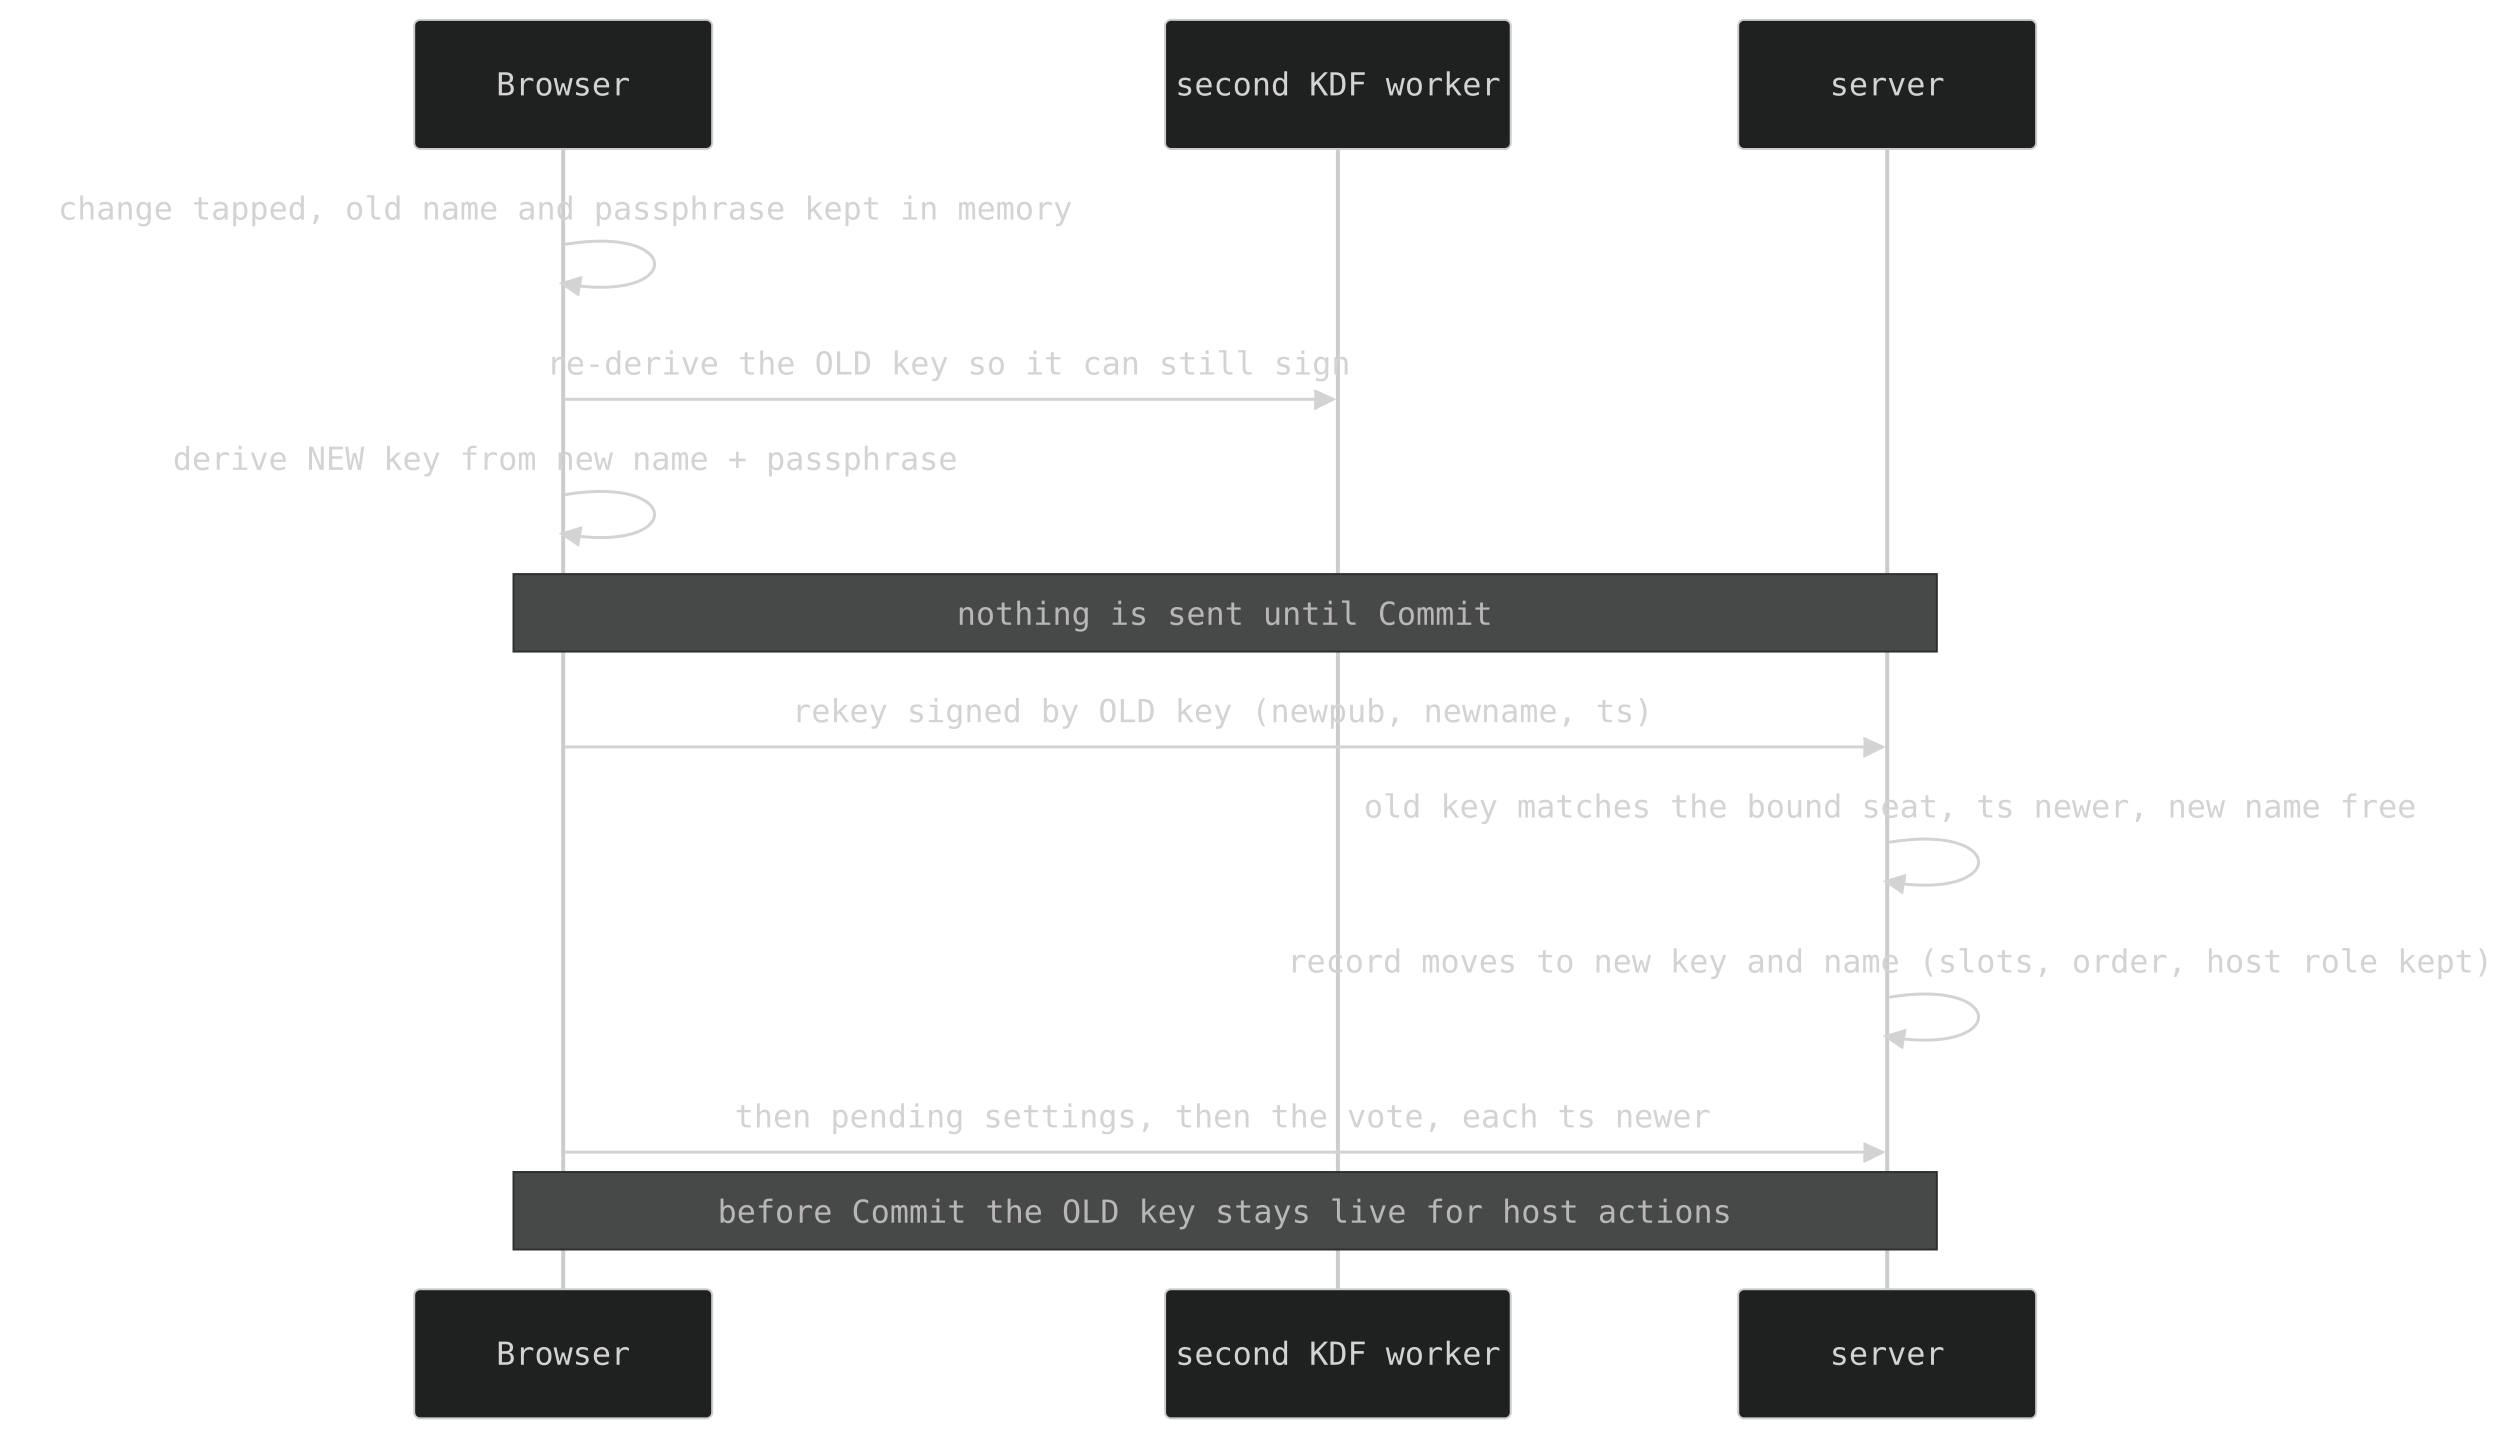
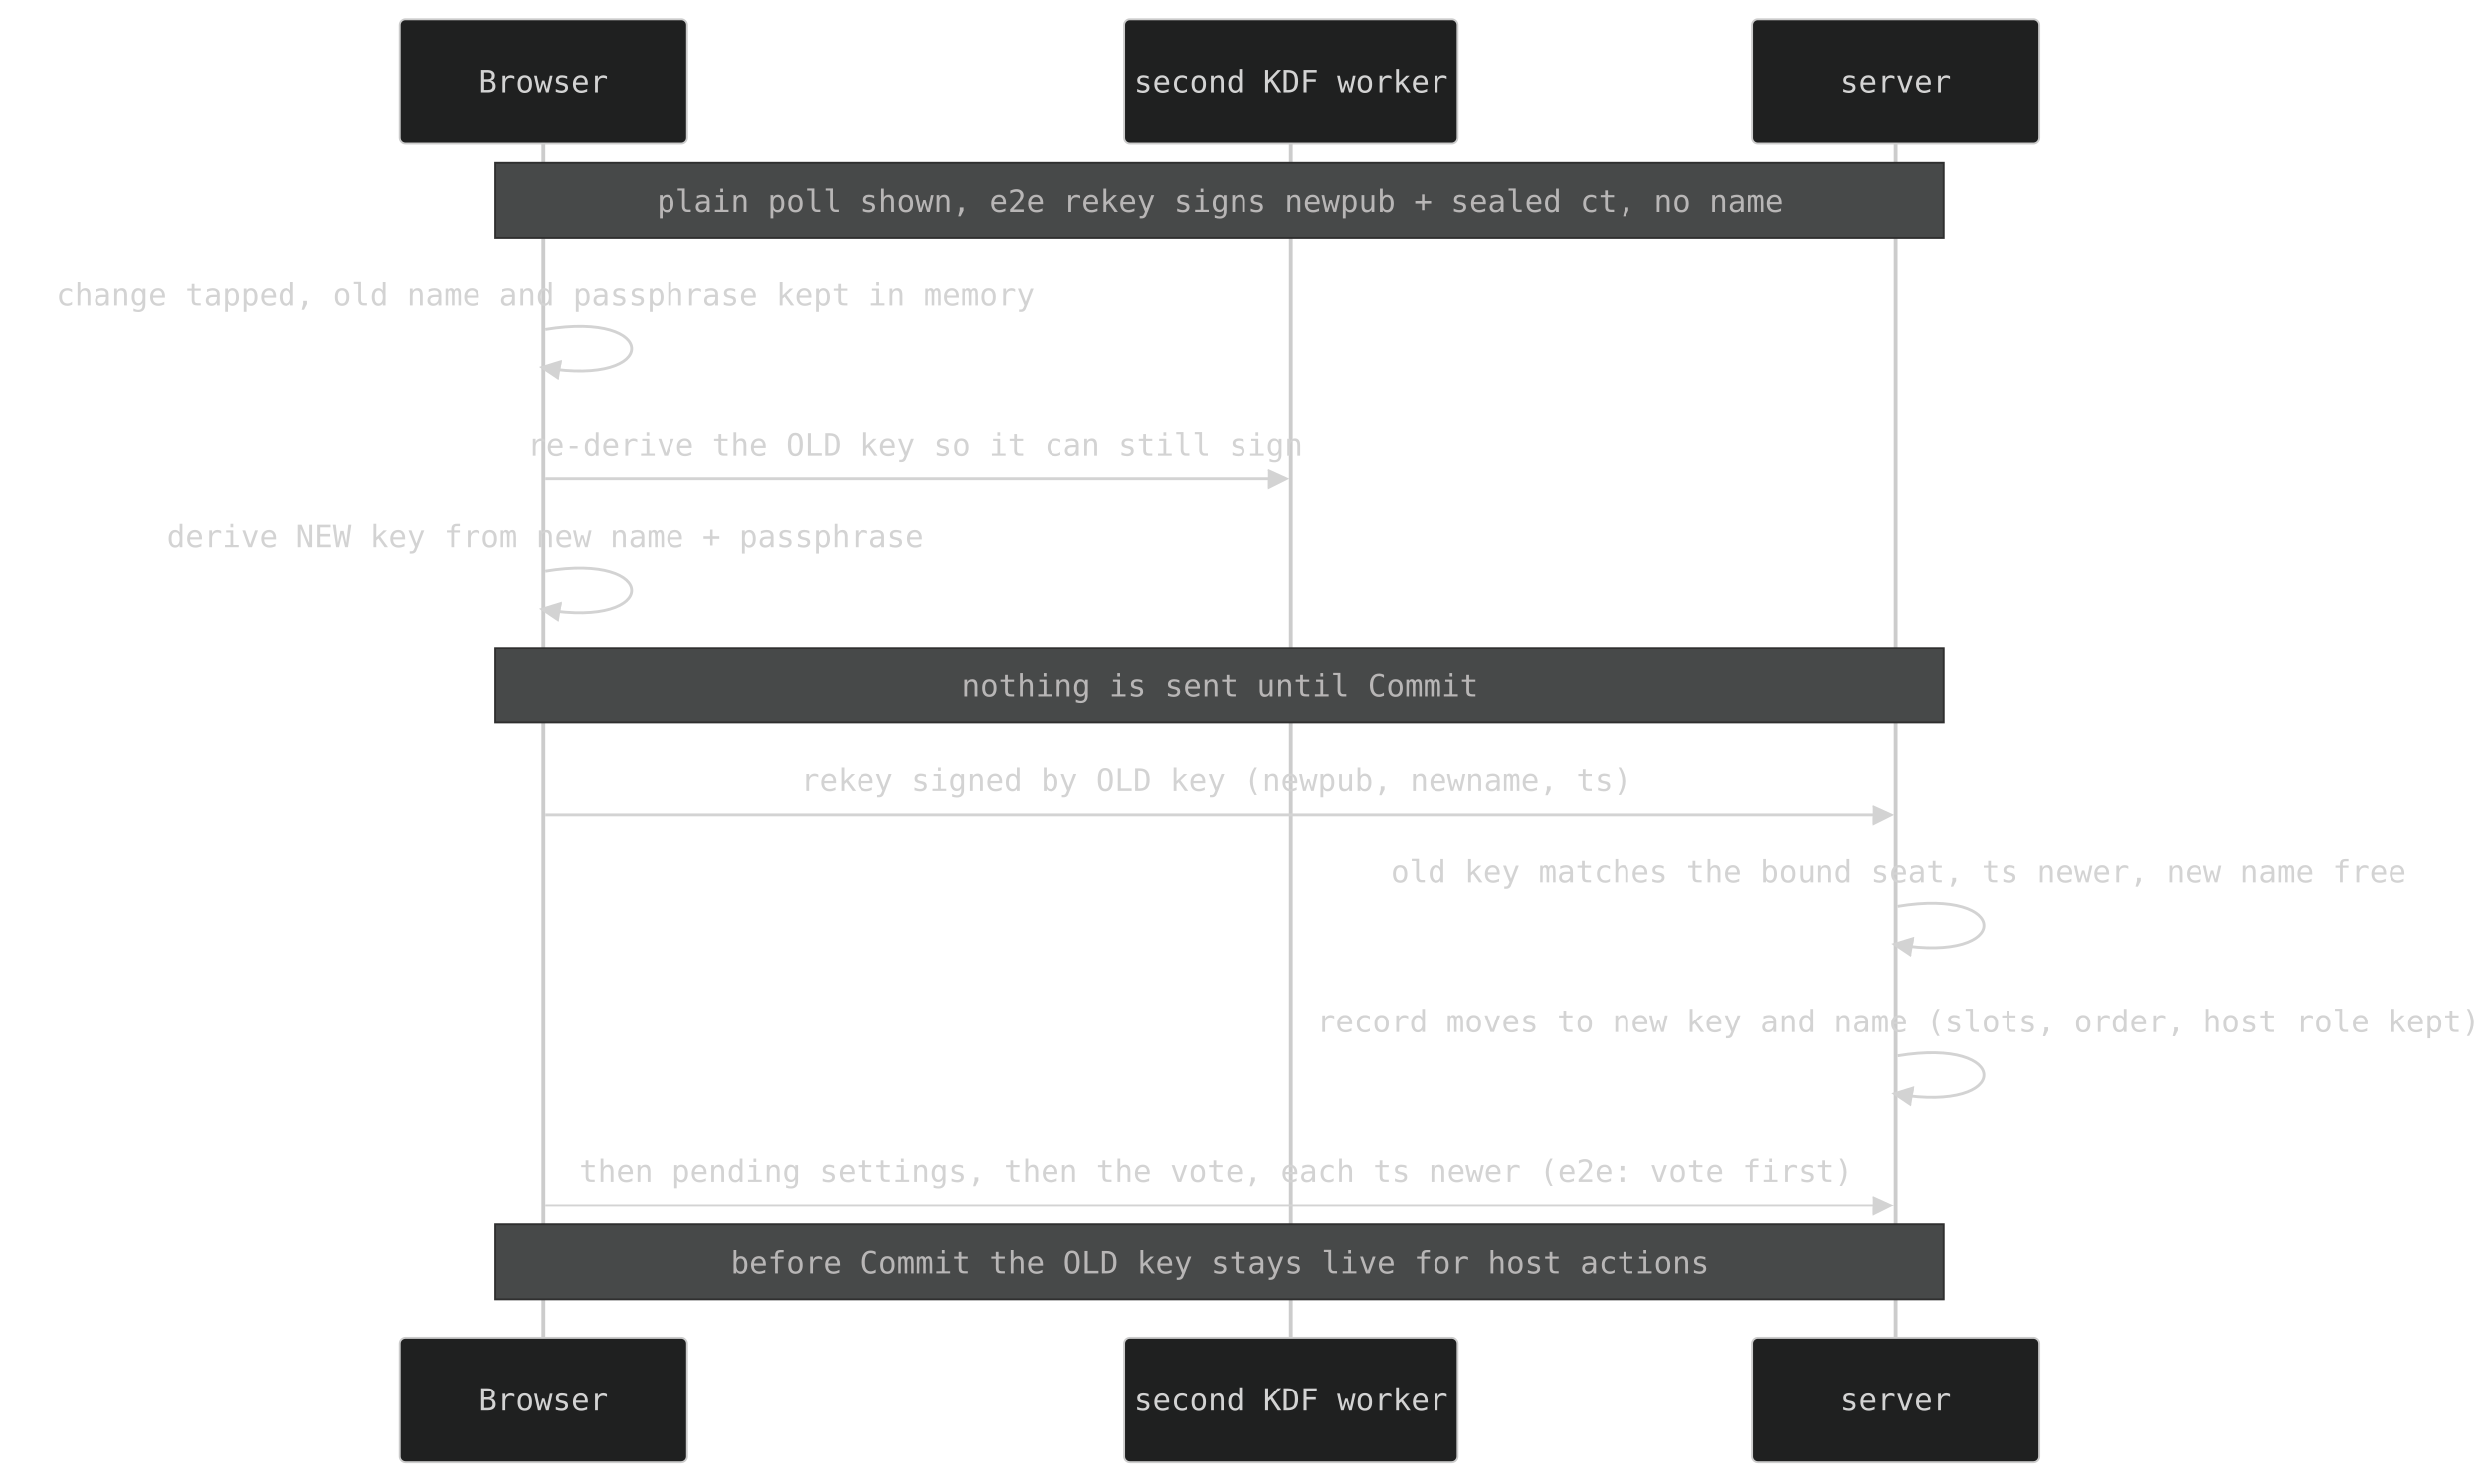
- <svg xmlns="http://www.w3.org/2000/svg" aria-roledescription="sequence" role="graphics-document document" viewBox="-208.5 -10 1258.5 725" style="max-width: 1258.5px;" width="100%" id="mrekey">
+ <svg xmlns="http://www.w3.org/2000/svg" aria-roledescription="sequence" role="graphics-document document" viewBox="-208.5 -10 1297.5 774" style="max-width: 1297.5px;" width="100%" id="mrekey">
  <g>
-     <rect class="actor actor-bottom" ry="3" rx="3" name="S" height="65" width="150" stroke="#666" fill="#eaeaea" y="639" x="666.5" />
-     <text style="text-anchor: middle; font-size: 16px; font-weight: 400;" class="actor actor-box" alignment-baseline="central" dominant-baseline="central" y="671.5" x="741.5">
-       <tspan dy="0" x="741.5">server</tspan>
+     <rect class="actor actor-bottom" ry="3" rx="3" name="S" height="65" width="150" stroke="#666" fill="#eaeaea" y="688" x="705.5" />
+     <text style="text-anchor: middle; font-size: 16px; font-weight: 400;" class="actor actor-box" alignment-baseline="central" dominant-baseline="central" y="720.5" x="780.5">
+       <tspan dy="0" x="780.5">server</tspan>
    </text>
  </g>
  <g>
-     <rect class="actor actor-bottom" ry="3" rx="3" name="K" height="65" width="174" stroke="#666" fill="#eaeaea" y="639" x="378" />
-     <text style="text-anchor: middle; font-size: 16px; font-weight: 400;" class="actor actor-box" alignment-baseline="central" dominant-baseline="central" y="671.5" x="465">
+     <rect class="actor actor-bottom" ry="3" rx="3" name="K" height="65" width="174" stroke="#666" fill="#eaeaea" y="688" x="378" />
+     <text style="text-anchor: middle; font-size: 16px; font-weight: 400;" class="actor actor-box" alignment-baseline="central" dominant-baseline="central" y="720.5" x="465">
      <tspan dy="0" x="465">second KDF worker</tspan>
    </text>
  </g>
  <g>
-     <rect class="actor actor-bottom" ry="3" rx="3" name="B" height="65" width="150" stroke="#666" fill="#eaeaea" y="639" x="0" />
-     <text style="text-anchor: middle; font-size: 16px; font-weight: 400;" class="actor actor-box" alignment-baseline="central" dominant-baseline="central" y="671.5" x="75">
+     <rect class="actor actor-bottom" ry="3" rx="3" name="B" height="65" width="150" stroke="#666" fill="#eaeaea" y="688" x="0" />
+     <text style="text-anchor: middle; font-size: 16px; font-weight: 400;" class="actor actor-box" alignment-baseline="central" dominant-baseline="central" y="720.5" x="75">
      <tspan dy="0" x="75">Browser</tspan>
    </text>
  </g>
  <g>
-     <line name="S" stroke="#999" stroke-width="0.5px" class="actor-line 200" y2="639" x2="741.5" y1="65" x1="741.5" id="actor11" />
-     <g id="root-11">
-       <rect class="actor actor-top" ry="3" rx="3" name="S" height="65" width="150" stroke="#666" fill="#eaeaea" y="0" x="666.5" />
-       <text style="text-anchor: middle; font-size: 16px; font-weight: 400;" class="actor actor-box" alignment-baseline="central" dominant-baseline="central" y="32.5" x="741.5">
-         <tspan dy="0" x="741.5">server</tspan>
+     <line name="S" stroke="#999" stroke-width="0.5px" class="actor-line 200" y2="688" x2="780.5" y1="65" x1="780.5" id="actor2" />
+     <g id="root-2">
+       <rect class="actor actor-top" ry="3" rx="3" name="S" height="65" width="150" stroke="#666" fill="#eaeaea" y="0" x="705.5" />
+       <text style="text-anchor: middle; font-size: 16px; font-weight: 400;" class="actor actor-box" alignment-baseline="central" dominant-baseline="central" y="32.5" x="780.5">
+         <tspan dy="0" x="780.5">server</tspan>
      </text>
    </g>
  </g>
  <g>
-     <line name="K" stroke="#999" stroke-width="0.5px" class="actor-line 200" y2="639" x2="465" y1="65" x1="465" id="actor10" />
-     <g id="root-10">
+     <line name="K" stroke="#999" stroke-width="0.5px" class="actor-line 200" y2="688" x2="465" y1="65" x1="465" id="actor1" />
+     <g id="root-1">
      <rect class="actor actor-top" ry="3" rx="3" name="K" height="65" width="174" stroke="#666" fill="#eaeaea" y="0" x="378" />
      <text style="text-anchor: middle; font-size: 16px; font-weight: 400;" class="actor actor-box" alignment-baseline="central" dominant-baseline="central" y="32.5" x="465">
        <tspan dy="0" x="465">second KDF worker</tspan>
      </text>
    </g>
  </g>
  <g>
-     <line name="B" stroke="#999" stroke-width="0.5px" class="actor-line 200" y2="639" x2="75" y1="65" x1="75" id="actor9" />
-     <g id="root-9">
+     <line name="B" stroke="#999" stroke-width="0.5px" class="actor-line 200" y2="688" x2="75" y1="65" x1="75" id="actor0" />
+     <g id="root-0">
      <rect class="actor actor-top" ry="3" rx="3" name="B" height="65" width="150" stroke="#666" fill="#eaeaea" y="0" x="0" />
      <text style="text-anchor: middle; font-size: 16px; font-weight: 400;" class="actor actor-box" alignment-baseline="central" dominant-baseline="central" y="32.5" x="75">
        <tspan dy="0" x="75">Browser</tspan>
      </text>
    </g>
  </g>
  <style>#mrekey{font-family:ui-monospace,Menlo,Consolas,monospace;font-size:14px;fill:#ccc;}#mrekey .error-icon{fill:#a44141;}#mrekey .error-text{fill:#ddd;stroke:#ddd;}#mrekey .edge-thickness-normal{stroke-width:1px;}#mrekey .edge-thickness-thick{stroke-width:3.5px;}#mrekey .edge-pattern-solid{stroke-dasharray:0;}#mrekey .edge-thickness-invisible{stroke-width:0;fill:none;}#mrekey .edge-pattern-dashed{stroke-dasharray:3;}#mrekey .edge-pattern-dotted{stroke-dasharray:2;}#mrekey .marker{fill:lightgrey;stroke:lightgrey;}#mrekey .marker.cross{stroke:lightgrey;}#mrekey svg{font-family:ui-monospace,Menlo,Consolas,monospace;font-size:14px;}#mrekey p{margin:0;}#mrekey .actor{stroke:#ccc;fill:#1f2020;}#mrekey text.actor&gt;tspan{fill:lightgrey;stroke:none;}#mrekey .actor-line{stroke:#ccc;}#mrekey .messageLine0{stroke-width:1.5;stroke-dasharray:none;stroke:lightgrey;}#mrekey .messageLine1{stroke-width:1.5;stroke-dasharray:2,2;stroke:lightgrey;}#mrekey #arrowhead path{fill:lightgrey;stroke:lightgrey;}#mrekey .sequenceNumber{fill:black;}#mrekey #sequencenumber{fill:lightgrey;}#mrekey #crosshead path{fill:lightgrey;stroke:lightgrey;}#mrekey .messageText{fill:lightgrey;stroke:none;}#mrekey .labelBox{stroke:#ccc;fill:#1f2020;}#mrekey .labelText,#mrekey .labelText&gt;tspan{fill:lightgrey;stroke:none;}#mrekey .loopText,#mrekey .loopText&gt;tspan{fill:lightgrey;stroke:none;}#mrekey .loopLine{stroke-width:2px;stroke-dasharray:2,2;stroke:#ccc;fill:#ccc;}#mrekey .note{stroke:hsl(180, 0%, 18.353%);fill:hsl(180, 1.587%, 28.353%);}#mrekey .noteText,#mrekey .noteText&gt;tspan{fill:rgb(183.848, 181.552, 181.552);stroke:none;}#mrekey .activation0{fill:hsl(180, 1.587%, 28.353%);stroke:#ccc;}#mrekey .activation1{fill:hsl(180, 1.587%, 28.353%);stroke:#ccc;}#mrekey .activation2{fill:hsl(180, 1.587%, 28.353%);stroke:#ccc;}#mrekey .actorPopupMenu{position:absolute;}#mrekey .actorPopupMenuPanel{position:absolute;fill:#1f2020;box-shadow:0px 8px 16px 0px rgba(0,0,0,0.2);filter:drop-shadow(3px 5px 2px rgb(0 0 0 / 0.4));}#mrekey .actor-man line{stroke:#ccc;fill:#1f2020;}#mrekey .actor-man circle,#mrekey line{stroke:#ccc;fill:#1f2020;stroke-width:2px;}#mrekey :root{--mermaid-font-family:"trebuchet ms",verdana,arial,sans-serif;}</style>
  <g />
  <defs>
    <symbol height="24" width="24" id="computer">
      <path d="M2 2v13h20v-13h-20zm18 11h-16v-9h16v9zm-10.228 6l.466-1h3.524l.467 1h-4.457zm14.228 3h-24l2-6h2.104l-1.33 4h18.45l-1.297-4h2.073l2 6zm-5-10h-14v-7h14v7z" transform="scale(.5)" />
    </symbol>
  </defs>
  <defs>
    <symbol clip-rule="evenodd" fill-rule="evenodd" id="database">
      <path d="M12.258.001l.256.004.255.005.253.008.251.01.249.012.247.015.246.016.242.019.241.02.239.023.236.024.233.027.231.028.229.031.225.032.223.034.22.036.217.038.214.04.211.041.208.043.205.045.201.046.198.048.194.05.191.051.187.053.183.054.18.056.175.057.172.059.168.06.163.061.16.063.155.064.15.066.074.033.073.033.071.034.07.034.069.035.068.035.067.035.066.035.064.036.064.036.062.036.06.036.06.037.058.037.058.037.055.038.055.038.053.038.052.038.051.039.05.039.048.039.047.039.045.04.044.04.043.04.041.04.04.041.039.041.037.041.036.041.034.041.033.042.032.042.03.042.029.042.027.042.026.043.024.043.023.043.021.043.02.043.018.044.017.043.015.044.013.044.012.044.011.045.009.044.007.045.006.045.004.045.002.045.001.045v17l-.001.045-.002.045-.004.045-.006.045-.007.045-.009.044-.011.045-.012.044-.013.044-.015.044-.017.043-.018.044-.02.043-.021.043-.023.043-.024.043-.026.043-.027.042-.029.042-.03.042-.032.042-.033.042-.034.041-.036.041-.037.041-.039.041-.04.041-.041.04-.043.04-.044.04-.045.04-.047.039-.048.039-.05.039-.051.039-.052.038-.053.038-.055.038-.055.038-.058.037-.058.037-.06.037-.06.036-.062.036-.064.036-.064.036-.066.035-.067.035-.068.035-.069.035-.07.034-.071.034-.073.033-.074.033-.15.066-.155.064-.16.063-.163.061-.168.06-.172.059-.175.057-.18.056-.183.054-.187.053-.191.051-.194.05-.198.048-.201.046-.205.045-.208.043-.211.041-.214.04-.217.038-.22.036-.223.034-.225.032-.229.031-.231.028-.233.027-.236.024-.239.023-.241.02-.242.019-.246.016-.247.015-.249.012-.251.01-.253.008-.255.005-.256.004-.258.001-.258-.001-.256-.004-.255-.005-.253-.008-.251-.01-.249-.012-.247-.015-.245-.016-.243-.019-.241-.02-.238-.023-.236-.024-.234-.027-.231-.028-.228-.031-.226-.032-.223-.034-.22-.036-.217-.038-.214-.04-.211-.041-.208-.043-.204-.045-.201-.046-.198-.048-.195-.05-.19-.051-.187-.053-.184-.054-.179-.056-.176-.057-.172-.059-.167-.06-.164-.061-.159-.063-.155-.064-.151-.066-.074-.033-.072-.033-.072-.034-.07-.034-.069-.035-.068-.035-.067-.035-.066-.035-.064-.036-.063-.036-.062-.036-.061-.036-.06-.037-.058-.037-.057-.037-.056-.038-.055-.038-.053-.038-.052-.038-.051-.039-.049-.039-.049-.039-.046-.039-.046-.04-.044-.04-.043-.04-.041-.04-.04-.041-.039-.041-.037-.041-.036-.041-.034-.041-.033-.042-.032-.042-.03-.042-.029-.042-.027-.042-.026-.043-.024-.043-.023-.043-.021-.043-.02-.043-.018-.044-.017-.043-.015-.044-.013-.044-.012-.044-.011-.045-.009-.044-.007-.045-.006-.045-.004-.045-.002-.045-.001-.045v-17l.001-.045.002-.045.004-.045.006-.045.007-.045.009-.044.011-.045.012-.044.013-.044.015-.044.017-.043.018-.044.02-.043.021-.043.023-.043.024-.043.026-.043.027-.042.029-.042.03-.042.032-.042.033-.042.034-.041.036-.041.037-.041.039-.041.04-.041.041-.04.043-.04.044-.04.046-.04.046-.039.049-.039.049-.039.051-.039.052-.038.053-.038.055-.038.056-.038.057-.037.058-.037.06-.037.061-.036.062-.036.063-.036.064-.036.066-.035.067-.035.068-.035.069-.035.07-.034.072-.034.072-.033.074-.033.151-.066.155-.064.159-.063.164-.061.167-.06.172-.059.176-.057.179-.056.184-.054.187-.053.19-.051.195-.05.198-.048.201-.046.204-.045.208-.043.211-.041.214-.04.217-.038.22-.036.223-.034.226-.032.228-.031.231-.028.234-.027.236-.024.238-.023.241-.02.243-.019.245-.016.247-.015.249-.012.251-.01.253-.008.255-.005.256-.004.258-.001.258.001zm-9.258 20.499v.01l.001.021.003.021.004.022.005.021.006.022.007.022.009.023.01.022.011.023.012.023.013.023.015.023.016.024.017.023.018.024.019.024.021.024.022.025.023.024.024.025.052.049.056.05.061.051.066.051.07.051.075.051.079.052.084.052.088.052.092.052.097.052.102.051.105.052.11.052.114.051.119.051.123.051.127.05.131.05.135.05.139.048.144.049.147.047.152.047.155.047.16.045.163.045.167.043.171.043.176.041.178.041.183.039.187.039.19.037.194.035.197.035.202.033.204.031.209.03.212.029.216.027.219.025.222.024.226.021.23.02.233.018.236.016.24.015.243.012.246.01.249.008.253.005.256.004.259.001.26-.001.257-.004.254-.005.25-.008.247-.011.244-.012.241-.014.237-.016.233-.018.231-.021.226-.021.224-.024.22-.026.216-.027.212-.028.21-.031.205-.031.202-.034.198-.034.194-.036.191-.037.187-.039.183-.04.179-.04.175-.042.172-.043.168-.044.163-.045.16-.046.155-.046.152-.047.148-.048.143-.049.139-.049.136-.05.131-.05.126-.05.123-.051.118-.052.114-.051.11-.052.106-.052.101-.052.096-.052.092-.052.088-.053.083-.051.079-.052.074-.052.07-.051.065-.051.06-.051.056-.05.051-.05.023-.024.023-.025.021-.024.02-.024.019-.024.018-.024.017-.024.015-.023.014-.024.013-.023.012-.023.01-.023.01-.022.008-.022.006-.022.006-.022.004-.022.004-.021.001-.021.001-.021v-4.127l-.077.055-.08.053-.083.054-.085.053-.087.052-.09.052-.093.051-.095.05-.097.05-.1.049-.102.049-.105.048-.106.047-.109.047-.111.046-.114.045-.115.045-.118.044-.12.043-.122.042-.124.042-.126.041-.128.04-.13.04-.132.038-.134.038-.135.037-.138.037-.139.035-.142.035-.143.034-.144.033-.147.032-.148.031-.15.03-.151.03-.153.029-.154.027-.156.027-.158.026-.159.025-.161.024-.162.023-.163.022-.165.021-.166.02-.167.019-.169.018-.169.017-.171.016-.173.015-.173.014-.175.013-.175.012-.177.011-.178.01-.179.008-.179.008-.181.006-.182.005-.182.004-.184.003-.184.002h-.37l-.184-.002-.184-.003-.182-.004-.182-.005-.181-.006-.179-.008-.179-.008-.178-.01-.176-.011-.176-.012-.175-.013-.173-.014-.172-.015-.171-.016-.17-.017-.169-.018-.167-.019-.166-.02-.165-.021-.163-.022-.162-.023-.161-.024-.159-.025-.157-.026-.156-.027-.155-.027-.153-.029-.151-.03-.15-.03-.148-.031-.146-.032-.145-.033-.143-.034-.141-.035-.14-.035-.137-.037-.136-.037-.134-.038-.132-.038-.13-.04-.128-.04-.126-.041-.124-.042-.122-.042-.12-.044-.117-.043-.116-.045-.113-.045-.112-.046-.109-.047-.106-.047-.105-.048-.102-.049-.1-.049-.097-.05-.095-.05-.093-.052-.09-.051-.087-.052-.085-.053-.083-.054-.08-.054-.077-.054v4.127zm0-5.654v.011l.001.021.003.021.004.021.005.022.006.022.007.022.009.022.01.022.011.023.012.023.013.023.015.024.016.023.017.024.018.024.019.024.021.024.022.024.023.025.024.024.052.05.056.05.061.05.066.051.07.051.075.052.079.051.084.052.088.052.092.052.097.052.102.052.105.052.11.051.114.051.119.052.123.05.127.051.131.05.135.049.139.049.144.048.147.048.152.047.155.046.16.045.163.045.167.044.171.042.176.042.178.04.183.04.187.038.19.037.194.036.197.034.202.033.204.032.209.03.212.028.216.027.219.025.222.024.226.022.23.02.233.018.236.016.24.014.243.012.246.01.249.008.253.006.256.003.259.001.26-.001.257-.003.254-.006.25-.008.247-.01.244-.012.241-.015.237-.016.233-.018.231-.02.226-.022.224-.024.22-.025.216-.027.212-.029.21-.03.205-.032.202-.033.198-.035.194-.036.191-.037.187-.039.183-.039.179-.041.175-.042.172-.043.168-.044.163-.045.16-.045.155-.047.152-.047.148-.048.143-.048.139-.05.136-.049.131-.05.126-.051.123-.051.118-.051.114-.052.11-.052.106-.052.101-.052.096-.052.092-.052.088-.052.083-.052.079-.052.074-.051.07-.052.065-.051.06-.05.056-.051.051-.049.023-.025.023-.024.021-.025.02-.024.019-.024.018-.024.017-.024.015-.023.014-.023.013-.024.012-.022.01-.023.01-.023.008-.022.006-.022.006-.022.004-.021.004-.022.001-.021.001-.021v-4.139l-.077.054-.08.054-.083.054-.085.052-.087.053-.09.051-.093.051-.095.051-.097.05-.1.049-.102.049-.105.048-.106.047-.109.047-.111.046-.114.045-.115.044-.118.044-.12.044-.122.042-.124.042-.126.041-.128.04-.13.039-.132.039-.134.038-.135.037-.138.036-.139.036-.142.035-.143.033-.144.033-.147.033-.148.031-.15.03-.151.03-.153.028-.154.028-.156.027-.158.026-.159.025-.161.024-.162.023-.163.022-.165.021-.166.02-.167.019-.169.018-.169.017-.171.016-.173.015-.173.014-.175.013-.175.012-.177.011-.178.009-.179.009-.179.007-.181.007-.182.005-.182.004-.184.003-.184.002h-.37l-.184-.002-.184-.003-.182-.004-.182-.005-.181-.007-.179-.007-.179-.009-.178-.009-.176-.011-.176-.012-.175-.013-.173-.014-.172-.015-.171-.016-.17-.017-.169-.018-.167-.019-.166-.02-.165-.021-.163-.022-.162-.023-.161-.024-.159-.025-.157-.026-.156-.027-.155-.028-.153-.028-.151-.03-.15-.03-.148-.031-.146-.033-.145-.033-.143-.033-.141-.035-.14-.036-.137-.036-.136-.037-.134-.038-.132-.039-.13-.039-.128-.04-.126-.041-.124-.042-.122-.043-.12-.043-.117-.044-.116-.044-.113-.046-.112-.046-.109-.046-.106-.047-.105-.048-.102-.049-.1-.049-.097-.05-.095-.051-.093-.051-.09-.051-.087-.053-.085-.052-.083-.054-.08-.054-.077-.054v4.139zm0-5.666v.011l.001.02.003.022.004.021.005.022.006.021.007.022.009.023.01.022.011.023.012.023.013.023.015.023.016.024.017.024.018.023.019.024.021.025.022.024.023.024.024.025.052.05.056.05.061.05.066.051.07.051.075.052.079.051.084.052.088.052.092.052.097.052.102.052.105.051.11.052.114.051.119.051.123.051.127.05.131.05.135.05.139.049.144.048.147.048.152.047.155.046.16.045.163.045.167.043.171.043.176.042.178.04.183.04.187.038.19.037.194.036.197.034.202.033.204.032.209.03.212.028.216.027.219.025.222.024.226.021.23.02.233.018.236.017.24.014.243.012.246.01.249.008.253.006.256.003.259.001.26-.001.257-.003.254-.006.25-.008.247-.01.244-.013.241-.014.237-.016.233-.018.231-.02.226-.022.224-.024.22-.025.216-.027.212-.029.21-.03.205-.032.202-.033.198-.035.194-.036.191-.037.187-.039.183-.039.179-.041.175-.042.172-.043.168-.044.163-.045.16-.045.155-.047.152-.047.148-.048.143-.049.139-.049.136-.049.131-.051.126-.05.123-.051.118-.052.114-.051.11-.052.106-.052.101-.052.096-.052.092-.052.088-.052.083-.052.079-.052.074-.052.07-.051.065-.051.06-.051.056-.05.051-.049.023-.025.023-.025.021-.024.02-.024.019-.024.018-.024.017-.024.015-.023.014-.024.013-.023.012-.023.01-.022.01-.023.008-.022.006-.022.006-.022.004-.022.004-.021.001-.021.001-.021v-4.153l-.077.054-.08.054-.083.053-.085.053-.087.053-.09.051-.093.051-.095.051-.097.05-.1.049-.102.048-.105.048-.106.048-.109.046-.111.046-.114.046-.115.044-.118.044-.12.043-.122.043-.124.042-.126.041-.128.04-.13.039-.132.039-.134.038-.135.037-.138.036-.139.036-.142.034-.143.034-.144.033-.147.032-.148.032-.15.03-.151.03-.153.028-.154.028-.156.027-.158.026-.159.024-.161.024-.162.023-.163.023-.165.021-.166.02-.167.019-.169.018-.169.017-.171.016-.173.015-.173.014-.175.013-.175.012-.177.01-.178.01-.179.009-.179.007-.181.006-.182.006-.182.004-.184.003-.184.001-.185.001-.185-.001-.184-.001-.184-.003-.182-.004-.182-.006-.181-.006-.179-.007-.179-.009-.178-.01-.176-.01-.176-.012-.175-.013-.173-.014-.172-.015-.171-.016-.17-.017-.169-.018-.167-.019-.166-.02-.165-.021-.163-.023-.162-.023-.161-.024-.159-.024-.157-.026-.156-.027-.155-.028-.153-.028-.151-.03-.15-.03-.148-.032-.146-.032-.145-.033-.143-.034-.141-.034-.14-.036-.137-.036-.136-.037-.134-.038-.132-.039-.13-.039-.128-.041-.126-.041-.124-.041-.122-.043-.12-.043-.117-.044-.116-.044-.113-.046-.112-.046-.109-.046-.106-.048-.105-.048-.102-.048-.1-.05-.097-.049-.095-.051-.093-.051-.09-.052-.087-.052-.085-.053-.083-.053-.08-.054-.077-.054v4.153zm8.74-8.179l-.257.004-.254.005-.25.008-.247.011-.244.012-.241.014-.237.016-.233.018-.231.021-.226.022-.224.023-.22.026-.216.027-.212.028-.21.031-.205.032-.202.033-.198.034-.194.036-.191.038-.187.038-.183.04-.179.041-.175.042-.172.043-.168.043-.163.045-.16.046-.155.046-.152.048-.148.048-.143.048-.139.049-.136.05-.131.05-.126.051-.123.051-.118.051-.114.052-.11.052-.106.052-.101.052-.096.052-.092.052-.088.052-.083.052-.079.052-.074.051-.07.052-.065.051-.06.05-.056.05-.051.05-.023.025-.023.024-.021.024-.02.025-.019.024-.018.024-.017.023-.015.024-.014.023-.013.023-.012.023-.01.023-.01.022-.008.022-.006.023-.006.021-.004.022-.004.021-.001.021-.001.021.001.021.001.021.004.021.004.022.006.021.006.023.008.022.01.022.01.023.012.023.013.023.014.023.015.024.017.023.018.024.019.024.02.025.021.024.023.024.023.025.051.05.056.05.06.05.065.051.07.052.074.051.079.052.083.052.088.052.092.052.096.052.101.052.106.052.11.052.114.052.118.051.123.051.126.051.131.05.136.05.139.049.143.048.148.048.152.048.155.046.16.046.163.045.168.043.172.043.175.042.179.041.183.04.187.038.191.038.194.036.198.034.202.033.205.032.21.031.212.028.216.027.22.026.224.023.226.022.231.021.233.018.237.016.241.014.244.012.247.011.25.008.254.005.257.004.26.001.26-.001.257-.004.254-.005.25-.008.247-.011.244-.012.241-.014.237-.016.233-.018.231-.021.226-.022.224-.023.22-.026.216-.027.212-.028.21-.031.205-.032.202-.033.198-.034.194-.036.191-.038.187-.038.183-.04.179-.041.175-.042.172-.043.168-.043.163-.045.16-.046.155-.046.152-.048.148-.048.143-.048.139-.049.136-.05.131-.05.126-.051.123-.051.118-.051.114-.052.11-.052.106-.052.101-.052.096-.052.092-.052.088-.052.083-.052.079-.052.074-.051.07-.052.065-.051.06-.05.056-.05.051-.05.023-.025.023-.024.021-.024.02-.025.019-.024.018-.024.017-.023.015-.024.014-.023.013-.023.012-.023.01-.023.01-.022.008-.022.006-.023.006-.021.004-.022.004-.021.001-.021.001-.021-.001-.021-.001-.021-.004-.021-.004-.022-.006-.021-.006-.023-.008-.022-.01-.022-.01-.023-.012-.023-.013-.023-.014-.023-.015-.024-.017-.023-.018-.024-.019-.024-.02-.025-.021-.024-.023-.024-.023-.025-.051-.05-.056-.05-.06-.05-.065-.051-.07-.052-.074-.051-.079-.052-.083-.052-.088-.052-.092-.052-.096-.052-.101-.052-.106-.052-.11-.052-.114-.052-.118-.051-.123-.051-.126-.051-.131-.05-.136-.05-.139-.049-.143-.048-.148-.048-.152-.048-.155-.046-.16-.046-.163-.045-.168-.043-.172-.043-.175-.042-.179-.041-.183-.04-.187-.038-.191-.038-.194-.036-.198-.034-.202-.033-.205-.032-.21-.031-.212-.028-.216-.027-.22-.026-.224-.023-.226-.022-.231-.021-.233-.018-.237-.016-.241-.014-.244-.012-.247-.011-.25-.008-.254-.005-.257-.004-.26-.001-.26.001z" transform="scale(.5)" />
    </symbol>
  </defs>
  <defs>
    <symbol height="24" width="24" id="clock">
      <path d="M12 2c5.514 0 10 4.486 10 10s-4.486 10-10 10-10-4.486-10-10 4.486-10 10-10zm0-2c-6.627 0-12 5.373-12 12s5.373 12 12 12 12-5.373 12-12-5.373-12-12-12zm5.848 12.459c.202.038.202.333.001.372-1.907.361-6.045 1.111-6.547 1.111-.719 0-1.301-.582-1.301-1.301 0-.512.77-5.447 1.125-7.445.034-.192.312-.181.343.014l.985 6.238 5.394 1.011z" transform="scale(.5)" />
    </symbol>
  </defs>
  <defs>
    <marker orient="auto-start-reverse" markerHeight="12" markerWidth="12" markerUnits="userSpaceOnUse" refY="5" refX="7.9" id="arrowhead">
      <path d="M -1 0 L 10 5 L 0 10 z" />
    </marker>
  </defs>
  <defs>
    <marker refY="4.5" refX="4" orient="auto" markerHeight="8" markerWidth="15" id="crosshead">
      <path style="stroke-dasharray: 0, 0;" d="M 1,2 L 6,7 M 6,2 L 1,7" stroke-width="1pt" stroke="#000000" fill="none" />
    </marker>
  </defs>
  <defs>
    <marker orient="auto" markerHeight="28" markerWidth="20" refY="7" refX="15.5" id="filled-head">
      <path d="M 18,7 L9,13 L14,7 L9,1 Z" />
    </marker>
  </defs>
  <defs>
    <marker orient="auto" markerHeight="40" markerWidth="60" refY="15" refX="15" id="sequencenumber">
      <circle r="6" cy="15" cx="15" />
    </marker>
  </defs>
  <g>
-     <rect class="note" height="39" width="716.5" stroke="#666" fill="#EDF2AE" y="279" x="50" />
-     <text style="font-size: 16px; font-weight: 400;" dy="1em" class="noteText" alignment-baseline="middle" dominant-baseline="middle" text-anchor="middle" y="284" x="408">
-       <tspan x="408">nothing is sent until Commit</tspan>
+     <rect class="note" height="39" width="755.5" stroke="#666" fill="#EDF2AE" y="75" x="50" />
+     <text style="font-size: 16px; font-weight: 400;" dy="1em" class="noteText" alignment-baseline="middle" dominant-baseline="middle" text-anchor="middle" y="80" x="428">
+       <tspan x="428">plain poll shown, e2e rekey signs newpub + sealed ct, no name</tspan>
    </text>
  </g>
  <g>
-     <rect class="note" height="39" width="716.5" stroke="#666" fill="#EDF2AE" y="580" x="50" />
-     <text style="font-size: 16px; font-weight: 400;" dy="1em" class="noteText" alignment-baseline="middle" dominant-baseline="middle" text-anchor="middle" y="585" x="408">
-       <tspan x="408">before Commit the OLD key stays live for host actions</tspan>
+     <rect class="note" height="39" width="755.5" stroke="#666" fill="#EDF2AE" y="328" x="50" />
+     <text style="font-size: 16px; font-weight: 400;" dy="1em" class="noteText" alignment-baseline="middle" dominant-baseline="middle" text-anchor="middle" y="333" x="428">
+       <tspan x="428">nothing is sent until Commit</tspan>
    </text>
  </g>
-   <text style="font-size: 16px; font-weight: 400;" dy="1em" class="messageText" alignment-baseline="middle" dominant-baseline="middle" text-anchor="middle" y="80" x="76">change tapped, old name and passphrase kept in memory</text>
-   <path style="fill: none;" marker-end="url(#arrowhead)" stroke="none" stroke-width="2" class="messageLine0" d="M 76,113 C 136,103 136,143 76,133" />
-   <text style="font-size: 16px; font-weight: 400;" dy="1em" class="messageText" alignment-baseline="middle" dominant-baseline="middle" text-anchor="middle" y="158" x="269">re-derive the OLD key so it can still sign</text>
-   <line style="fill: none;" marker-end="url(#arrowhead)" stroke="none" stroke-width="2" class="messageLine0" y2="191" x2="461" y1="191" x1="76" />
-   <text style="font-size: 16px; font-weight: 400;" dy="1em" class="messageText" alignment-baseline="middle" dominant-baseline="middle" text-anchor="middle" y="206" x="76">derive NEW key from new name + passphrase</text>
-   <path style="fill: none;" marker-end="url(#arrowhead)" stroke="none" stroke-width="2" class="messageLine0" d="M 76,239 C 136,229 136,269 76,259" />
-   <text style="font-size: 16px; font-weight: 400;" dy="1em" class="messageText" alignment-baseline="middle" dominant-baseline="middle" text-anchor="middle" y="333" x="407">rekey signed by OLD key (newpub, newname, ts)</text>
-   <line style="fill: none;" marker-end="url(#arrowhead)" stroke="none" stroke-width="2" class="messageLine0" y2="366" x2="737.5" y1="366" x1="76" />
-   <text style="font-size: 16px; font-weight: 400;" dy="1em" class="messageText" alignment-baseline="middle" dominant-baseline="middle" text-anchor="middle" y="381" x="743">old key matches the bound seat, ts newer, new name free</text>
-   <path style="fill: none;" marker-end="url(#arrowhead)" stroke="none" stroke-width="2" class="messageLine0" d="M 742.5,414 C 802.5,404 802.5,444 742.5,434" />
-   <text style="font-size: 16px; font-weight: 400;" dy="1em" class="messageText" alignment-baseline="middle" dominant-baseline="middle" text-anchor="middle" y="459" x="743">record moves to new key and name (slots, order, host role kept)</text>
-   <path style="fill: none;" marker-end="url(#arrowhead)" stroke="none" stroke-width="2" class="messageLine0" d="M 742.5,492 C 802.5,482 802.5,522 742.5,512" />
-   <text style="font-size: 16px; font-weight: 400;" dy="1em" class="messageText" alignment-baseline="middle" dominant-baseline="middle" text-anchor="middle" y="537" x="407">then pending settings, then the vote, each ts newer</text>
-   <line style="fill: none;" marker-end="url(#arrowhead)" stroke="none" stroke-width="2" class="messageLine0" y2="570" x2="737.5" y1="570" x1="76" />
+   <g>
+     <rect class="note" height="39" width="755.5" stroke="#666" fill="#EDF2AE" y="629" x="50" />
+     <text style="font-size: 16px; font-weight: 400;" dy="1em" class="noteText" alignment-baseline="middle" dominant-baseline="middle" text-anchor="middle" y="634" x="428">
+       <tspan x="428">before Commit the OLD key stays live for host actions</tspan>
+     </text>
+   </g>
+   <text style="font-size: 16px; font-weight: 400;" dy="1em" class="messageText" alignment-baseline="middle" dominant-baseline="middle" text-anchor="middle" y="129" x="76">change tapped, old name and passphrase kept in memory</text>
+   <path style="fill: none;" marker-end="url(#arrowhead)" stroke="none" stroke-width="2" class="messageLine0" d="M 76,162 C 136,152 136,192 76,182" />
+   <text style="font-size: 16px; font-weight: 400;" dy="1em" class="messageText" alignment-baseline="middle" dominant-baseline="middle" text-anchor="middle" y="207" x="269">re-derive the OLD key so it can still sign</text>
+   <line style="fill: none;" marker-end="url(#arrowhead)" stroke="none" stroke-width="2" class="messageLine0" y2="240" x2="461" y1="240" x1="76" />
+   <text style="font-size: 16px; font-weight: 400;" dy="1em" class="messageText" alignment-baseline="middle" dominant-baseline="middle" text-anchor="middle" y="255" x="76">derive NEW key from new name + passphrase</text>
+   <path style="fill: none;" marker-end="url(#arrowhead)" stroke="none" stroke-width="2" class="messageLine0" d="M 76,288 C 136,278 136,318 76,308" />
+   <text style="font-size: 16px; font-weight: 400;" dy="1em" class="messageText" alignment-baseline="middle" dominant-baseline="middle" text-anchor="middle" y="382" x="426">rekey signed by OLD key (newpub, newname, ts)</text>
+   <line style="fill: none;" marker-end="url(#arrowhead)" stroke="none" stroke-width="2" class="messageLine0" y2="415" x2="776.5" y1="415" x1="76" />
+   <text style="font-size: 16px; font-weight: 400;" dy="1em" class="messageText" alignment-baseline="middle" dominant-baseline="middle" text-anchor="middle" y="430" x="782">old key matches the bound seat, ts newer, new name free</text>
+   <path style="fill: none;" marker-end="url(#arrowhead)" stroke="none" stroke-width="2" class="messageLine0" d="M 781.5,463 C 841.5,453 841.5,493 781.5,483" />
+   <text style="font-size: 16px; font-weight: 400;" dy="1em" class="messageText" alignment-baseline="middle" dominant-baseline="middle" text-anchor="middle" y="508" x="782">record moves to new key and name (slots, order, host role kept)</text>
+   <path style="fill: none;" marker-end="url(#arrowhead)" stroke="none" stroke-width="2" class="messageLine0" d="M 781.5,541 C 841.5,531 841.5,571 781.5,561" />
+   <text style="font-size: 16px; font-weight: 400;" dy="1em" class="messageText" alignment-baseline="middle" dominant-baseline="middle" text-anchor="middle" y="586" x="426">then pending settings, then the vote, each ts newer (e2e: vote first)</text>
+   <line style="fill: none;" marker-end="url(#arrowhead)" stroke="none" stroke-width="2" class="messageLine0" y2="619" x2="776.5" y1="619" x1="76" />
</svg>
